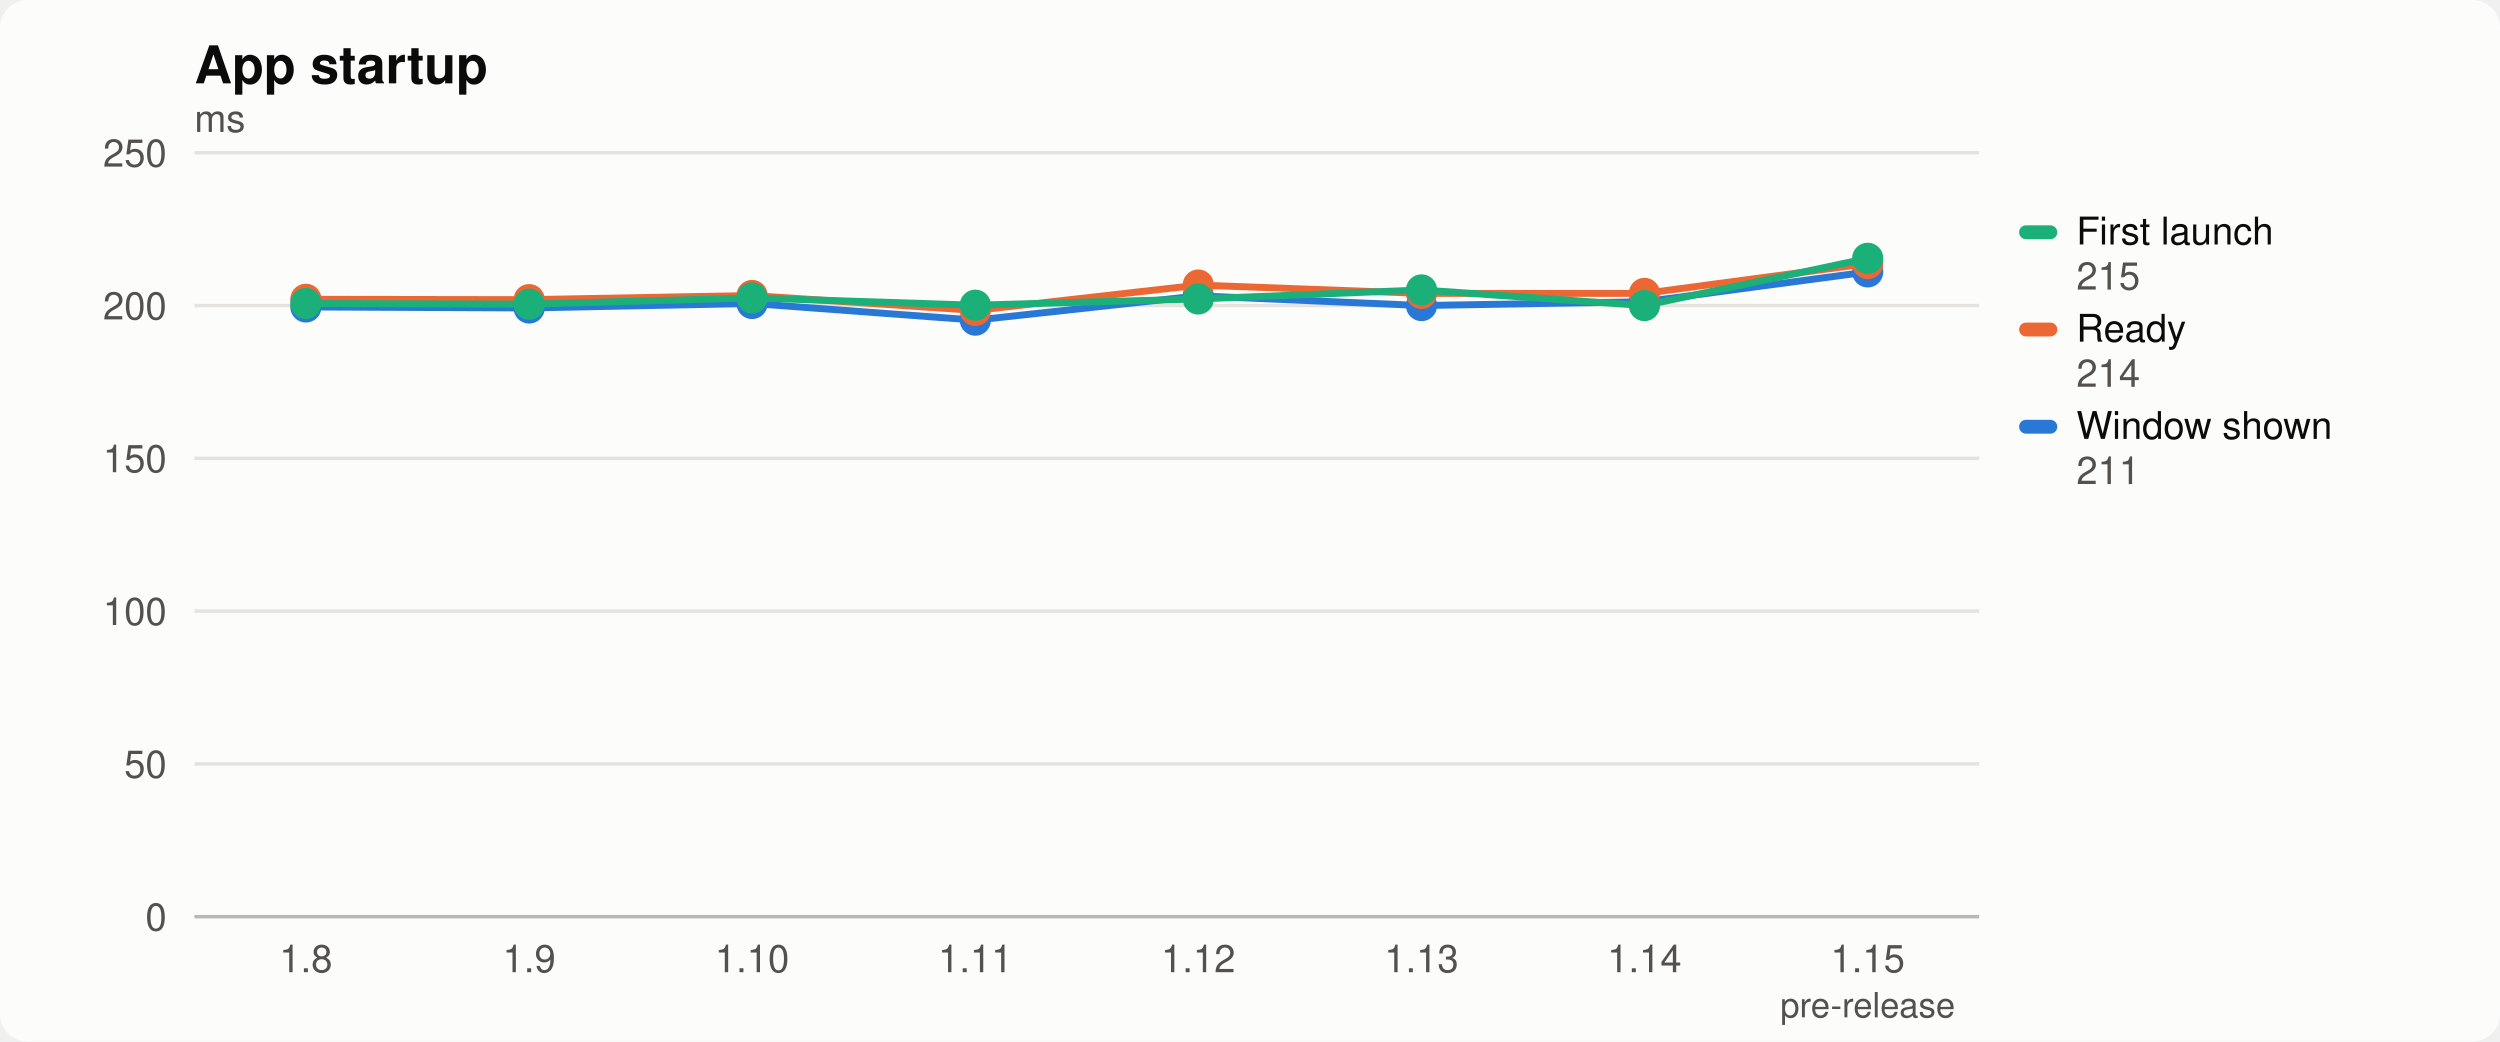
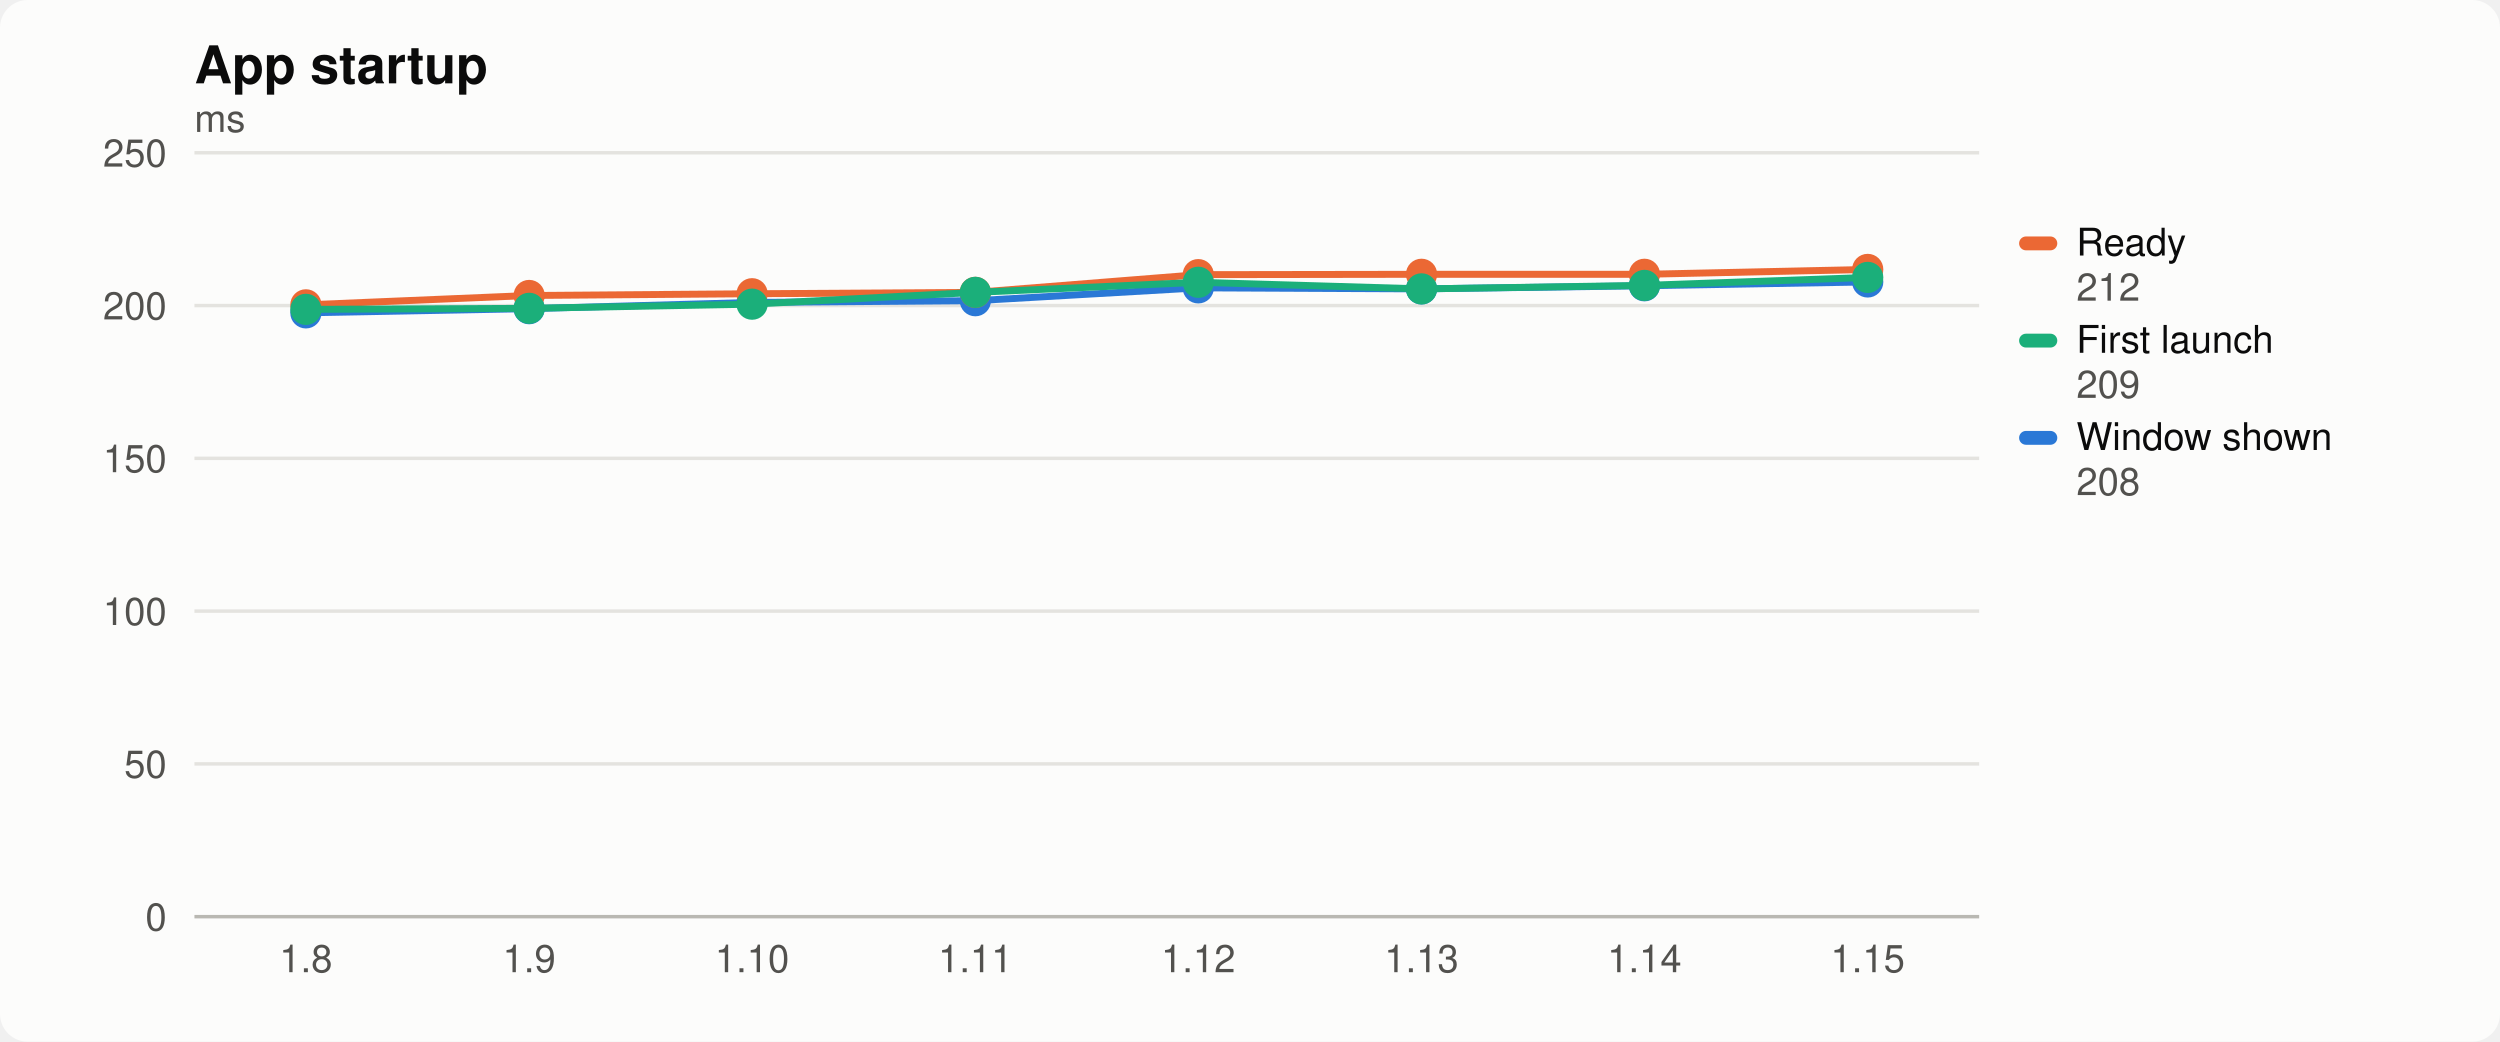
<svg xmlns="http://www.w3.org/2000/svg" viewBox="0 0 720 300" width="720" height="300" font-family="-apple-system,BlinkMacSystemFont,Segoe UI,Helvetica,Arial,sans-serif" role="img" aria-label="App startup">
  <style>.bg{fill:#fcfcfb}.t{fill:#0b0b0b}.m{fill:#52514e}.g{stroke:#e4e3df}.a{stroke:#b9b8b2}.s0{stroke:#2a78d6;fill:#2a78d6}.s1{stroke:#eb6834;fill:#eb6834}.s2{stroke:#1baf7a;fill:#1baf7a}.s3{stroke:#eda100;fill:#eda100}@media (prefers-color-scheme:dark){.bg{fill:#1a1a19}.t{fill:#ffffff}.m{fill:#c3c2b7}.g{stroke:#2f2f2d}.a{stroke:#555550}.s0{stroke:#3987e5;fill:#3987e5}.s1{stroke:#d95926;fill:#d95926}.s2{stroke:#199e70;fill:#199e70}.s3{stroke:#c98500;fill:#c98500}}.l{fill:none;stroke-width:2;stroke-linejoin:round;stroke-linecap:round}</style>
  <rect class="bg" width="720" height="300" rx="8" />
  <text class="t" x="56" y="24" font-size="15" font-weight="600">App startup</text>
  <text class="m" x="56" y="38" font-size="11">ms</text>
  <line class="a" x1="56" x2="570" y1="264.0" y2="264.0" />
  <text class="m" x="48" y="268.0" font-size="11" text-anchor="end">0</text>
  <line class="g" x1="56" x2="570" y1="220.0" y2="220.0" />
  <text class="m" x="48" y="224.0" font-size="11" text-anchor="end">50</text>
  <line class="g" x1="56" x2="570" y1="176.0" y2="176.0" />
  <text class="m" x="48" y="180.0" font-size="11" text-anchor="end">100</text>
  <line class="g" x1="56" x2="570" y1="132.0" y2="132.0" />
  <text class="m" x="48" y="136.0" font-size="11" text-anchor="end">150</text>
  <line class="g" x1="56" x2="570" y1="88.0" y2="88.0" />
  <text class="m" x="48" y="92.0" font-size="11" text-anchor="end">200</text>
  <line class="g" x1="56" x2="570" y1="44.0" y2="44.0" />
  <text class="m" x="48" y="48.0" font-size="11" text-anchor="end">250</text>
  <text class="m" x="88.1" y="280" font-size="11" text-anchor="middle">1.8</text>
  <text class="m" x="152.4" y="280" font-size="11" text-anchor="middle">1.9</text>
  <text class="m" x="216.6" y="280" font-size="11" text-anchor="middle">1.10</text>
  <text class="m" x="280.9" y="280" font-size="11" text-anchor="middle">1.11</text>
  <text class="m" x="345.1" y="280" font-size="11" text-anchor="middle">1.12</text>
  <text class="m" x="409.4" y="280" font-size="11" text-anchor="middle">1.13</text>
  <text class="m" x="473.6" y="280" font-size="11" text-anchor="middle">1.14</text>
  <text class="m" x="537.9" y="280" font-size="11" text-anchor="middle">1.15</text>
-   <text class="m" x="537.9" y="293" font-size="10" text-anchor="middle">pre-release</text>
-   <path class="l s0" d="M88.1,88.4 L152.4,88.7 L216.6,87.4 L280.9,92.2 L345.1,85.2 L409.4,88.0 L473.6,86.9 L537.9,78.3" />
-   <circle class="s0" cx="88.1" cy="88.4" r="4" stroke="none" />
-   <circle class="s0" cx="152.4" cy="88.7" r="4" stroke="none" />
-   <circle class="s0" cx="216.6" cy="87.4" r="4" stroke="none" />
-   <circle class="s0" cx="280.9" cy="92.2" r="4" stroke="none" />
-   <circle class="s0" cx="345.1" cy="85.2" r="4" stroke="none" />
-   <circle class="s0" cx="409.4" cy="88.0" r="4" stroke="none" />
-   <circle class="s0" cx="473.6" cy="86.9" r="4" stroke="none" />
-   <circle class="s0" cx="537.9" cy="78.3" r="4" stroke="none" />
-   <path class="l s1" d="M88.1,86.2 L152.4,86.3 L216.6,85.1 L280.9,89.4 L345.1,82.1 L409.4,84.5 L473.6,84.5 L537.9,75.9" />
-   <circle class="s1" cx="88.1" cy="86.2" r="4" stroke="none" />
-   <circle class="s1" cx="152.4" cy="86.3" r="4" stroke="none" />
-   <circle class="s1" cx="216.6" cy="85.1" r="4" stroke="none" />
-   <circle class="s1" cx="280.9" cy="89.4" r="4" stroke="none" />
-   <circle class="s1" cx="345.1" cy="82.1" r="4" stroke="none" />
-   <circle class="s1" cx="409.4" cy="84.5" r="4" stroke="none" />
-   <circle class="s1" cx="473.6" cy="84.5" r="4" stroke="none" />
-   <circle class="s1" cx="537.9" cy="75.9" r="4" stroke="none" />
-   <path class="l s2" d="M88.1,87.4 L152.4,87.6 L216.6,85.8 L280.9,87.9 L345.1,86.1 L409.4,83.5 L473.6,88.0 L537.9,74.4" />
-   <circle class="s2" cx="88.1" cy="87.4" r="4" stroke="none" />
-   <circle class="s2" cx="152.4" cy="87.6" r="4" stroke="none" />
-   <circle class="s2" cx="216.6" cy="85.8" r="4" stroke="none" />
-   <circle class="s2" cx="280.9" cy="87.9" r="4" stroke="none" />
-   <circle class="s2" cx="345.1" cy="86.1" r="4" stroke="none" />
-   <circle class="s2" cx="409.4" cy="83.5" r="4" stroke="none" />
-   <circle class="s2" cx="473.6" cy="88.0" r="4" stroke="none" />
-   <circle class="s2" cx="537.9" cy="74.4" r="4" stroke="none" />
-   <rect class="s2" x="582" y="65.4" width="10" height="3" rx="1.5" stroke="none" />
-   <text class="t" x="598" y="70.4" font-size="11">First launch</text>
-   <text class="m" x="598" y="83.4" font-size="11">215</text>
-   <rect class="s1" x="582" y="93.4" width="10" height="3" rx="1.5" stroke="none" />
-   <text class="t" x="598" y="98.4" font-size="11">Ready</text>
-   <text class="m" x="598" y="111.4" font-size="11">214</text>
-   <rect class="s0" x="582" y="121.4" width="10" height="3" rx="1.5" stroke="none" />
-   <text class="t" x="598" y="126.4" font-size="11">Window shown</text>
-   <text class="m" x="598" y="139.4" font-size="11">211</text>
+   <path class="l s0" d="M88.1,90.1 L152.4,88.9 L216.6,87.1 L280.9,86.6 L345.1,82.9 L409.4,83.2 L473.6,82.3 L537.9,81.2" />
+   <circle class="s0" cx="88.1" cy="90.1" r="4" stroke="none" />
+   <circle class="s0" cx="152.4" cy="88.9" r="4" stroke="none" />
+   <circle class="s0" cx="216.6" cy="87.1" r="4" stroke="none" />
+   <circle class="s0" cx="280.9" cy="86.6" r="4" stroke="none" />
+   <circle class="s0" cx="345.1" cy="82.9" r="4" stroke="none" />
+   <circle class="s0" cx="409.4" cy="83.2" r="4" stroke="none" />
+   <circle class="s0" cx="473.6" cy="82.3" r="4" stroke="none" />
+   <circle class="s0" cx="537.9" cy="81.2" r="4" stroke="none" />
+   <path class="l s1" d="M88.1,87.8 L152.4,85.1 L216.6,84.6 L280.9,84.2 L345.1,79.1 L409.4,79.0 L473.6,79.0 L537.9,77.6" />
+   <circle class="s1" cx="88.1" cy="87.8" r="4" stroke="none" />
+   <circle class="s1" cx="152.4" cy="85.1" r="4" stroke="none" />
+   <circle class="s1" cx="216.6" cy="84.6" r="4" stroke="none" />
+   <circle class="s1" cx="280.9" cy="84.2" r="4" stroke="none" />
+   <circle class="s1" cx="345.1" cy="79.1" r="4" stroke="none" />
+   <circle class="s1" cx="409.4" cy="79.0" r="4" stroke="none" />
+   <circle class="s1" cx="473.6" cy="79.0" r="4" stroke="none" />
+   <circle class="s1" cx="537.9" cy="77.6" r="4" stroke="none" />
+   <path class="l s2" d="M88.1,89.1 L152.4,88.8 L216.6,87.6 L280.9,84.2 L345.1,81.3 L409.4,83.2 L473.6,82.2 L537.9,79.9" />
+   <circle class="s2" cx="88.1" cy="89.1" r="4" stroke="none" />
+   <circle class="s2" cx="152.4" cy="88.8" r="4" stroke="none" />
+   <circle class="s2" cx="216.6" cy="87.6" r="4" stroke="none" />
+   <circle class="s2" cx="280.9" cy="84.2" r="4" stroke="none" />
+   <circle class="s2" cx="345.1" cy="81.3" r="4" stroke="none" />
+   <circle class="s2" cx="409.4" cy="83.2" r="4" stroke="none" />
+   <circle class="s2" cx="473.6" cy="82.2" r="4" stroke="none" />
+   <circle class="s2" cx="537.9" cy="79.9" r="4" stroke="none" />
+   <rect class="s1" x="582" y="68.6" width="10" height="3" rx="1.5" stroke="none" />
+   <text class="t" x="598" y="73.6" font-size="11">Ready</text>
+   <text class="m" x="598" y="86.6" font-size="11">212</text>
+   <rect class="s2" x="582" y="96.6" width="10" height="3" rx="1.5" stroke="none" />
+   <text class="t" x="598" y="101.6" font-size="11">First launch</text>
+   <text class="m" x="598" y="114.6" font-size="11">209</text>
+   <rect class="s0" x="582" y="124.6" width="10" height="3" rx="1.5" stroke="none" />
+   <text class="t" x="598" y="129.6" font-size="11">Window shown</text>
+   <text class="m" x="598" y="142.6" font-size="11">208</text>
</svg>
